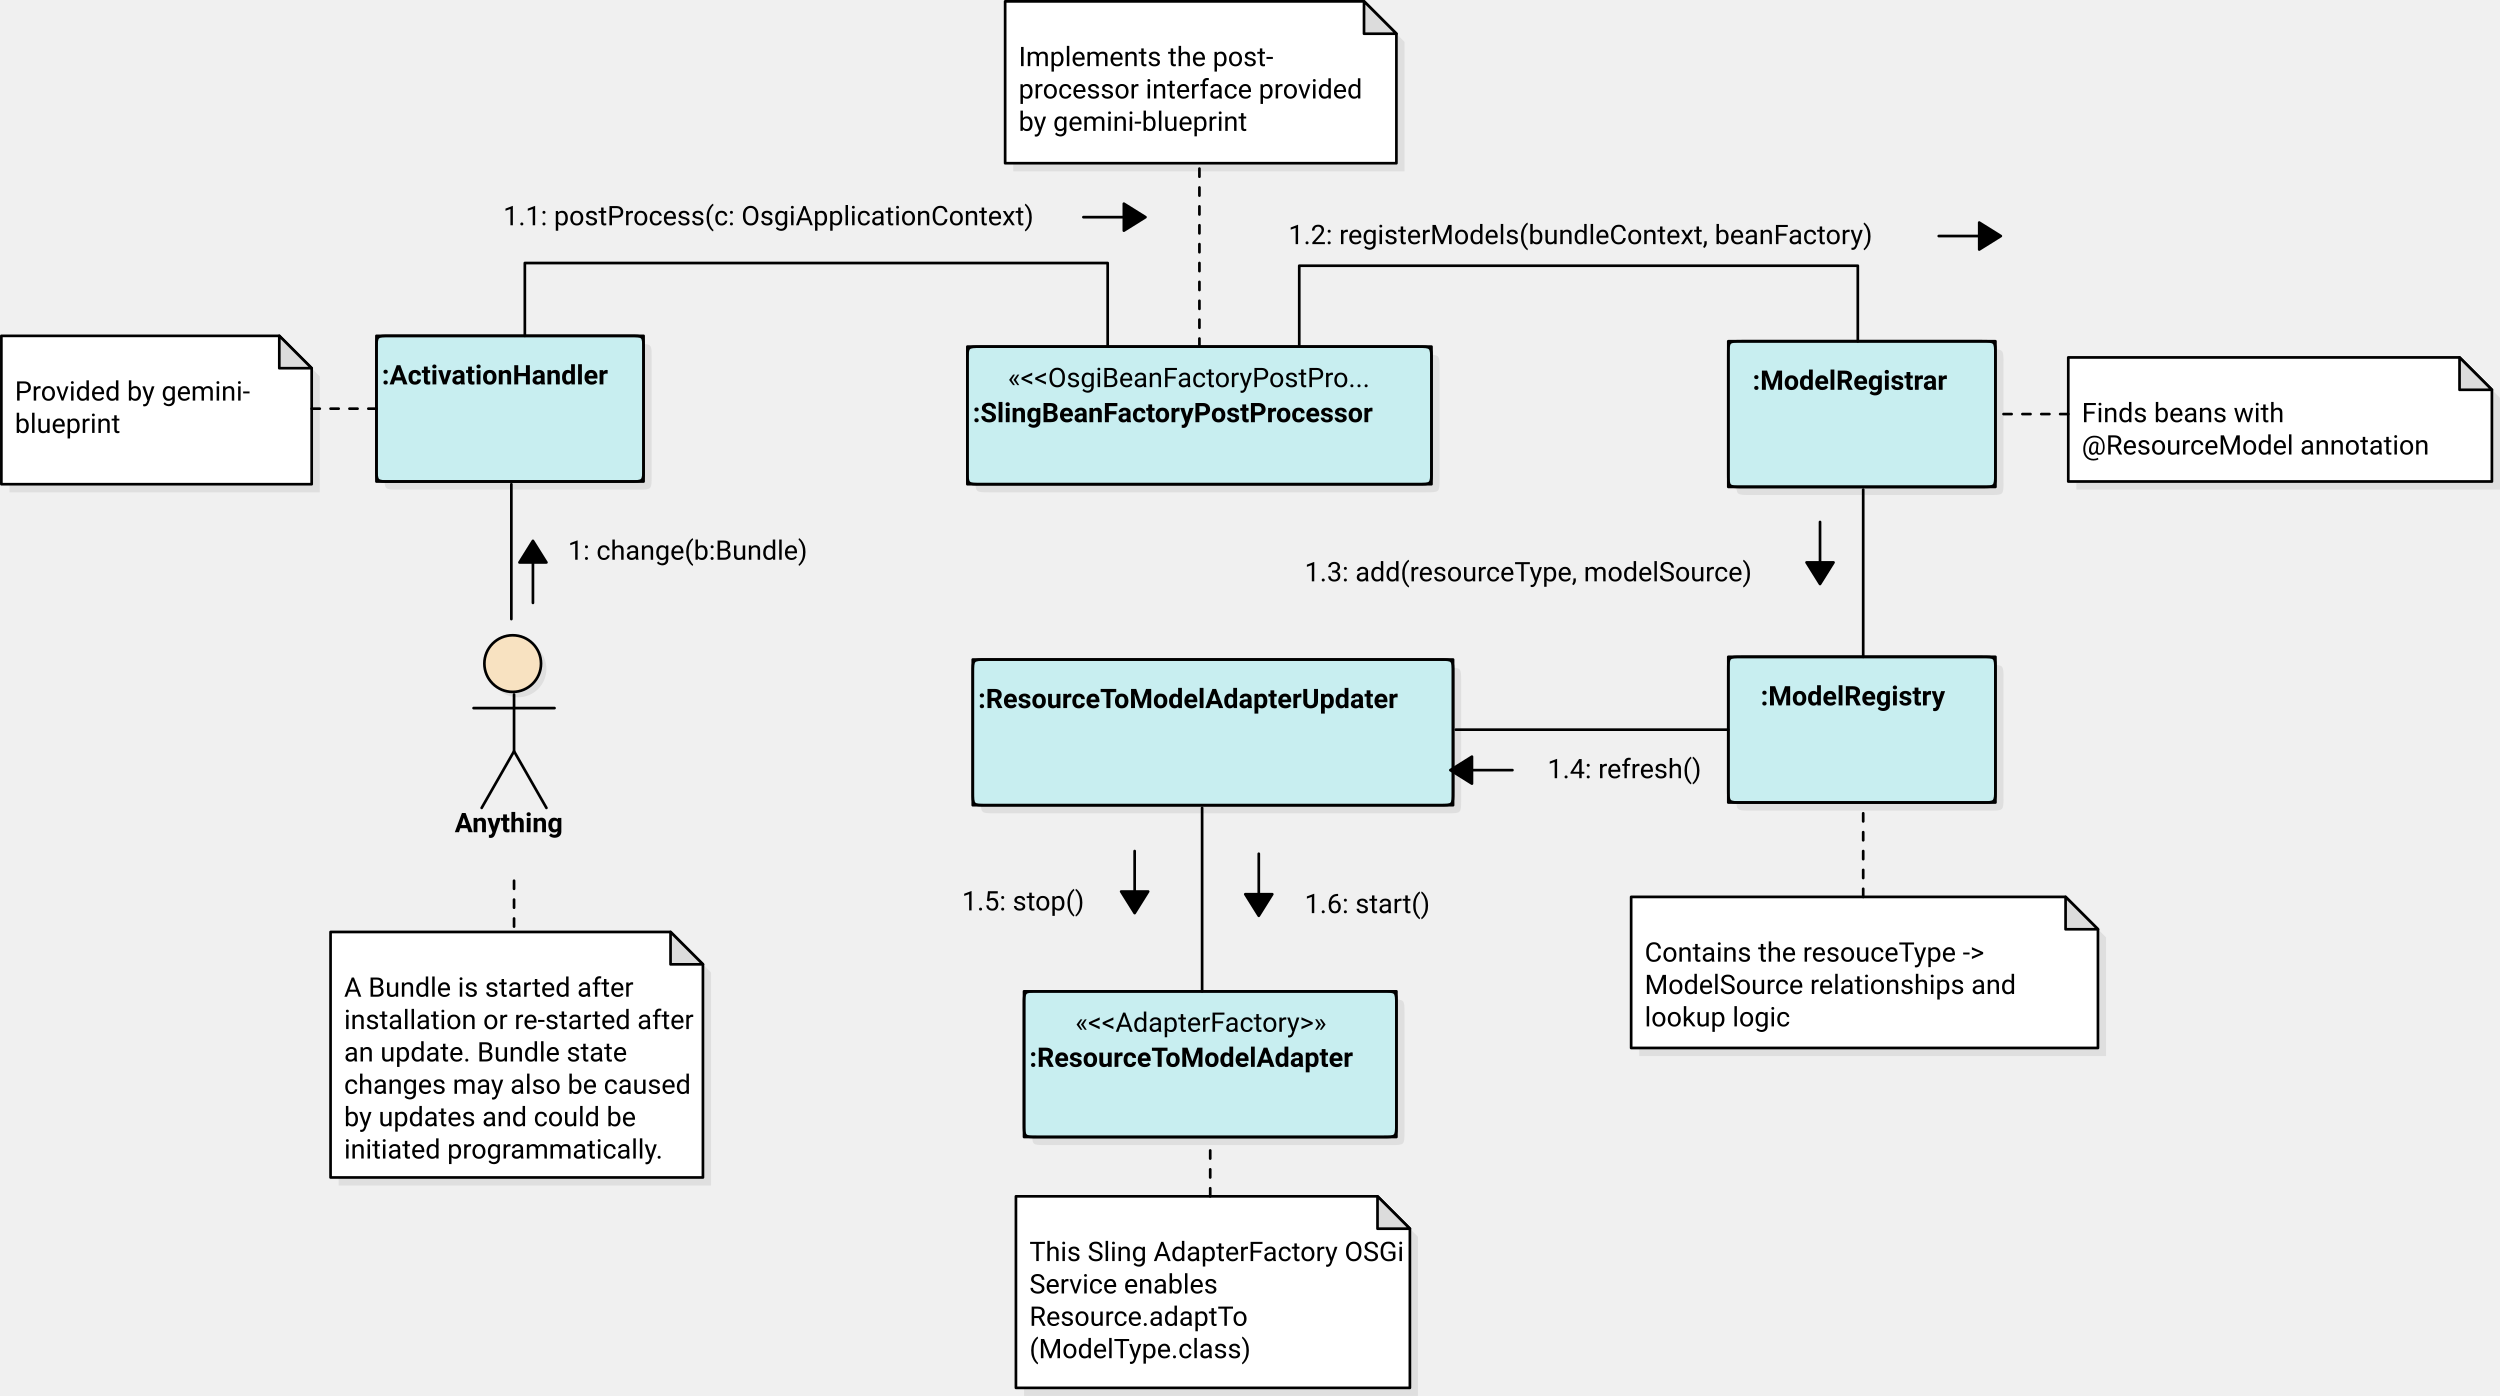
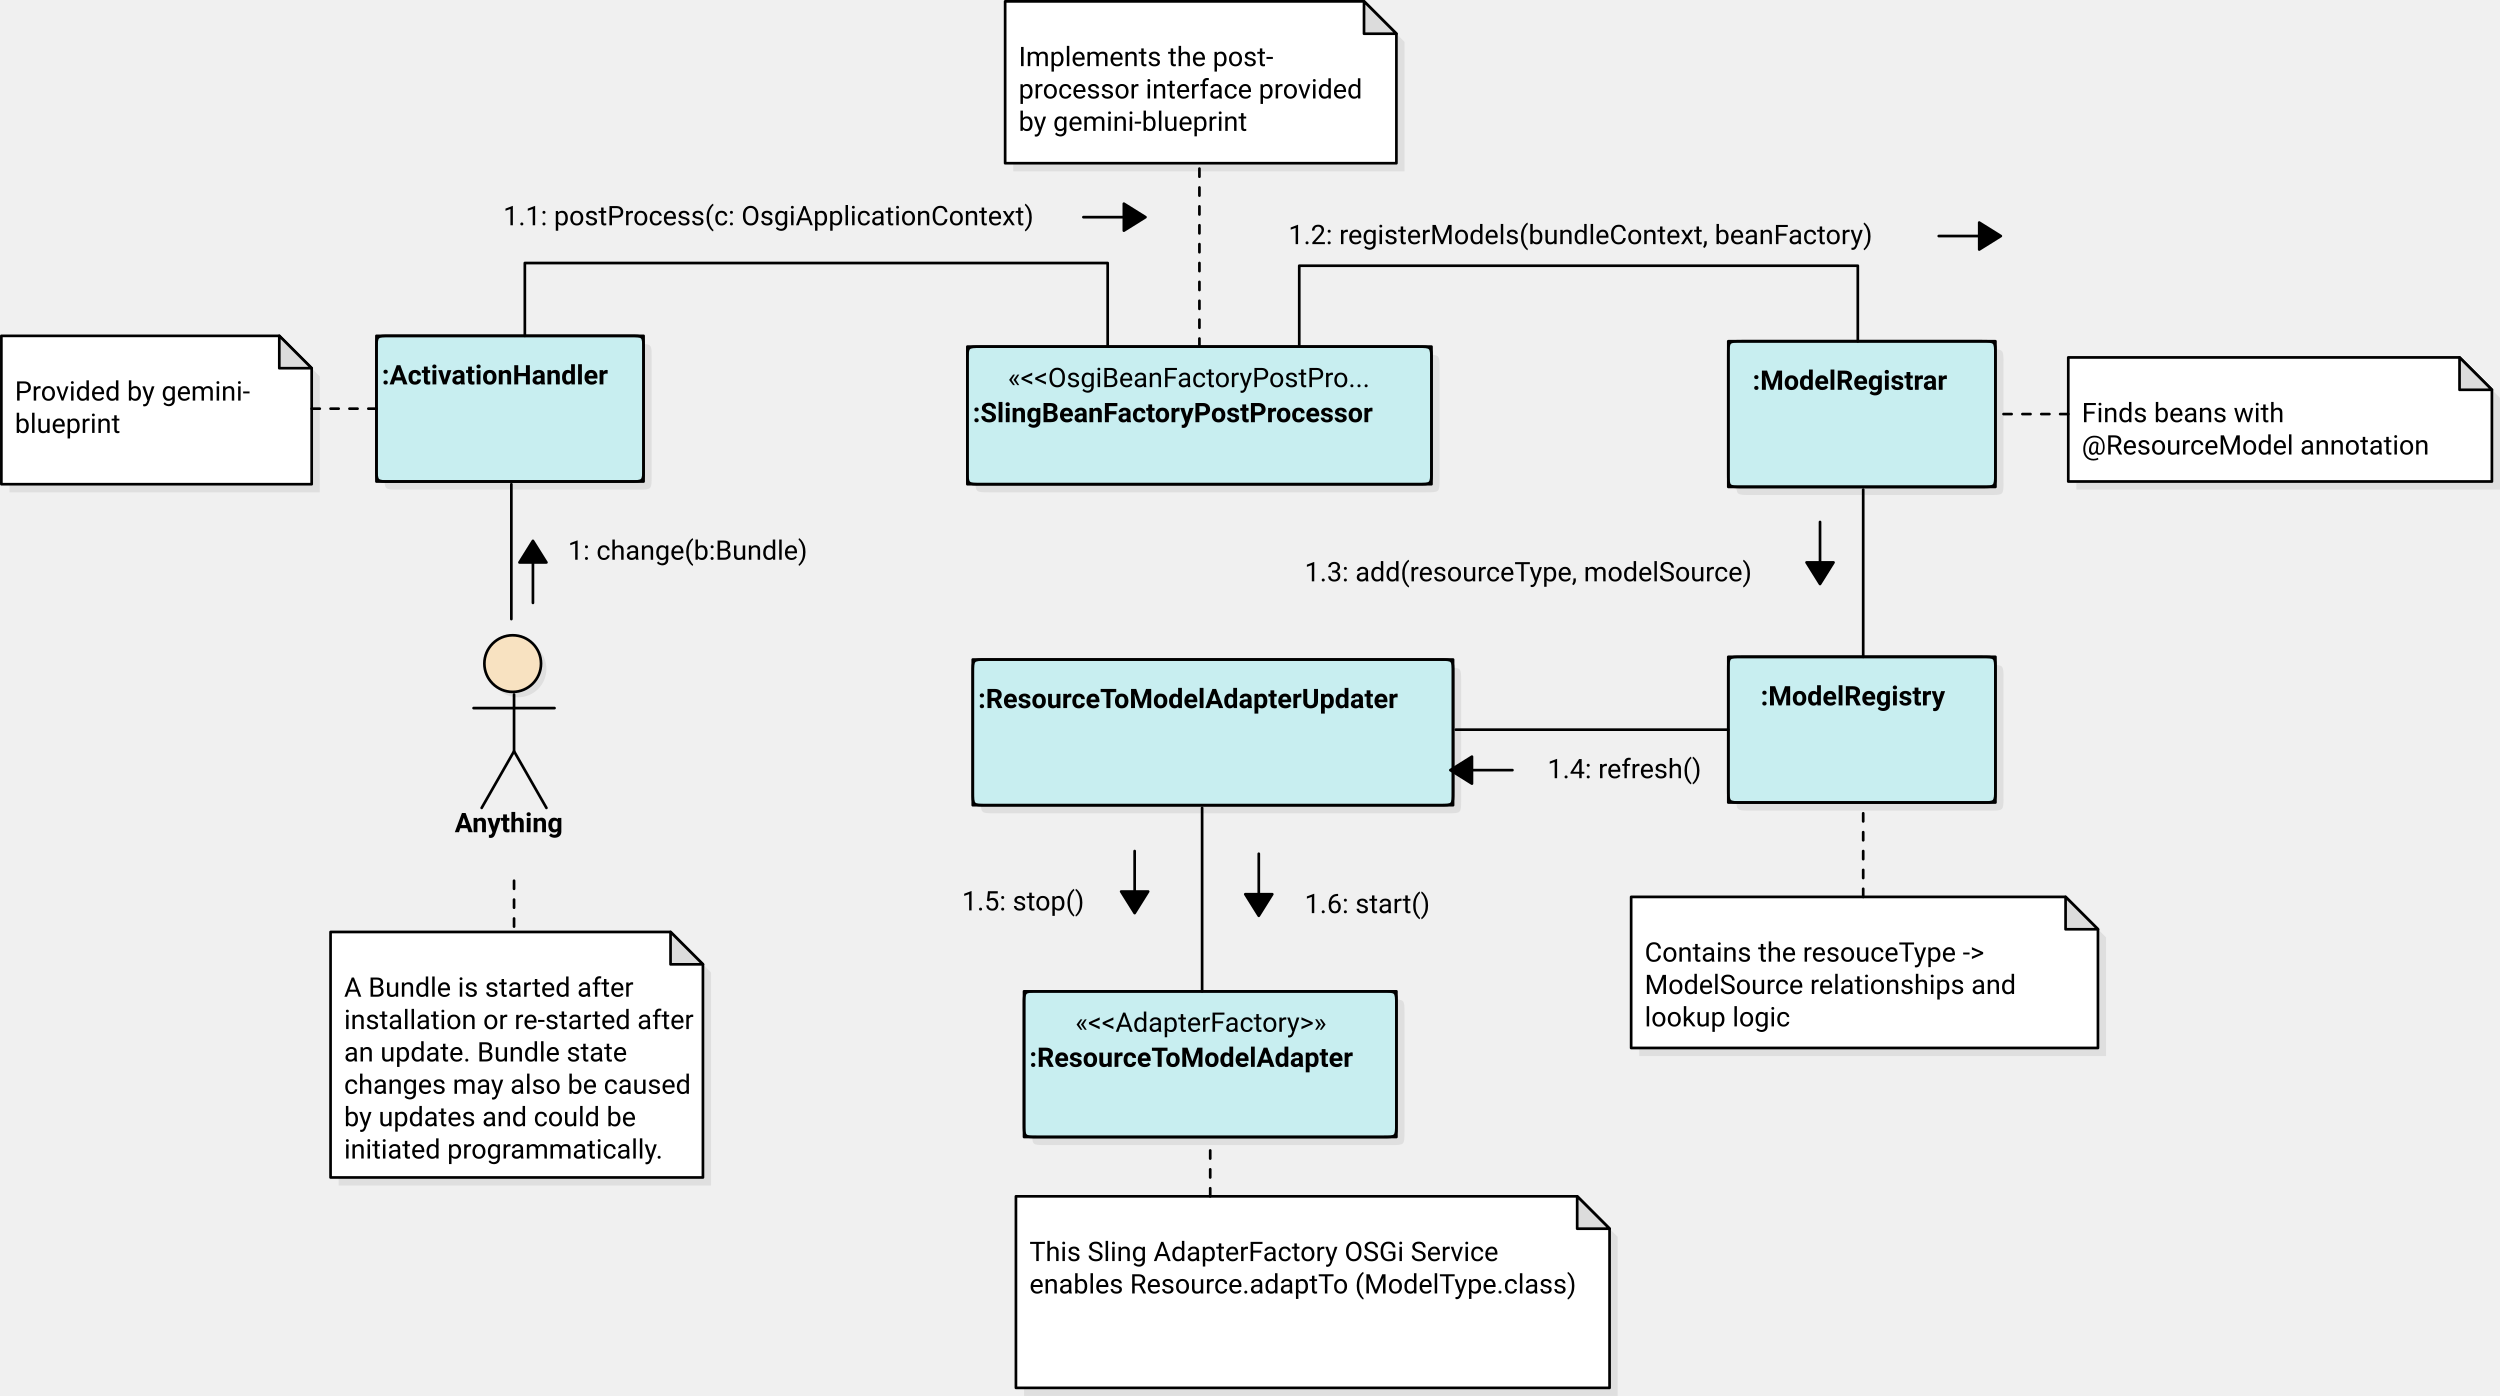
<svg xmlns="http://www.w3.org/2000/svg" version="1.1" preserveAspectRatio="xMidYMid" xml:space="preserve" width="666.91pt" height="372.386pt" viewBox="-0.802 -1.974 666.91 372.386" id="svg2">
  <defs id="defs326" />
  <g transform="matrix(1,0,0,-1,-127.1236,752.9575)" id="g4">
    <g stroke-miterlimit="3" letter-spacing="normal" font-weight="normal" font-style="normal" baseline-shift="0" id="g6" style="font-style:normal;font-weight:normal;letter-spacing:normal;baseline-shift:0px;fill:none;fill-rule:evenodd;stroke:#000000;stroke-width:1;stroke-linecap:round;stroke-linejoin:round;stroke-miterlimit:3">
      <g transform="matrix(0.75,0,0,0.75,0,816.45)" id="g8">
        <g transform="scale(0.959748,-0.959436)" font-size="18" id="g10" style="font-size:18px;font-family:Roboto,sans-serif">
          <path d="m 357,333.5 c 0,-5.8 4.7,-10.5 10.5,-10.5 5.8,0 10.5,4.7 10.5,10.5 0,5.8 -4.7,10.5 -10.5,10.5 -5.8,0 -10.5,-4.7 -10.5,-10.5" id="path12" style="fill:#dfdfdf;stroke:none" />
          <path d="m 355,331.5 c 0,-5.8 4.7,-10.5 10.5,-10.5 5.8,0 10.5,4.7 10.5,10.5 0,5.8 -4.7,10.5 -10.5,10.5 -5.8,0 -10.5,-4.7 -10.5,-10.5" id="path14" style="fill:#f8e2c1;stroke:none" />
          <path d="m 355,331.5 c 0,-5.8 4.7,-10.5 10.5,-10.5 5.8,0 10.5,4.7 10.5,10.5 0,5.8 -4.7,10.5 -10.5,10.5 -5.8,0 -10.5,-4.7 -10.5,-10.5 m 0,0 c 0,-5.8 4.7,-10.5 10.5,-10.5 5.8,0 10.5,4.7 10.5,10.5 0,5.8 -4.7,10.5 -10.5,10.5 -5.8,0 -10.5,-4.7 -10.5,-10.5 m 11,11.5 0,21 m -15,-16 15,0 m 15,0 -15,0 m 0,16 12,21" id="path16" />
          <path d="m 366,364 -12,21" id="path18" />
          <text transform="translate(344,385)" font-size="10" font-weight="bold" id="text20" style="font-weight:bold;font-size:10px;fill:#000000;stroke:none">
            <tspan dx="0" x="0" y="9" id="tspan22">Anything</tspan>
          </text>
          <path d="m 318,218 c 0,-5 0,-5 5,-5 l 89,0 c 5,0 5,0 5,5 l 0,44 c 0,5 0,5 -5,5 l -89,0 c -5,0 -5,0 -5,-5 l 0,-44" id="path24" style="fill:#dfdfdf;stroke:none" />
          <path d="m 315,215 c 0,-5 0,-5 5,-5 l 89,0 c 5,0 5,0 5,5 l 0,44 c 0,5 0,5 -5,5 l -89,0 c -5,0 -5,0 -5,-5 l 0,-44" id="path26" style="fill:#c8eef0;stroke:none" />
          <path d="m 315,215 c 0,-5 0,-5 5,-5 l 89,0 c 5,0 5,0 5,5 l 0,44 c 0,5 0,5 -5,5 l -89,0 c -5,0 -5,0 -5,-5 l 0,-44 m 0,0 c 0,-5 0,-5 5,-5 l 89,0 c 5,0 5,0 5,5 l 0,44 c 0,5 0,5 -5,5 l -89,0 c -5,0 -5,0 -5,-5 l 0,-44" id="path28" />
          <rect x="315" y="210" width="99" height="54" id="rect30" />
          <text transform="translate(317,219)" font-size="10" font-weight="bold" id="text32" style="font-weight:bold;font-size:10px;fill:#000000;stroke:none">
            <tspan dx="0" x="0" y="9" id="tspan34">:ActivationHandler</tspan>
          </text>
          <path d="m 537,222 c 0,-5 0,-5 5,-5 l 162,0 c 5,0 5,0 5,5 l 0,41 c 0,5 0,5 -5,5 l -162,0 c -5,0 -5,0 -5,-5 l 0,-41" id="path36" style="fill:#dfdfdf;stroke:none" />
          <path d="m 534,219 c 0,-5 0,-5 5,-5 l 162,0 c 5,0 5,0 5,5 l 0,41 c 0,5 0,5 -5,5 l -162,0 c -5,0 -5,0 -5,-5 l 0,-41" id="path38" style="fill:#c8eef0;stroke:none" />
          <path d="m 534,219 c 0,-5 0,-5 5,-5 l 162,0 c 5,0 5,0 5,5 l 0,41 c 0,5 0,5 -5,5 l -162,0 c -5,0 -5,0 -5,-5 l 0,-41 m 0,0 c 0,-5 0,-5 5,-5 l 162,0 c 5,0 5,0 5,5 l 0,41 c 0,5 0,5 -5,5 l -162,0 c -5,0 -5,0 -5,-5 l 0,-41" id="path40" />
          <rect x="534" y="214" width="172" height="51" id="rect42" />
          <text transform="translate(549,220)" font-size="10" id="text44" style="font-size:10px;fill:#000000;stroke:none">
            <tspan dx="0" x="0" y="9" id="tspan46">«&lt;&lt;OsgiBeanFactoryPostPro...</tspan>
          </text>
          <text transform="translate(536,233)" font-size="10" font-weight="bold" id="text48" style="font-weight:bold;font-size:10px;fill:#000000;stroke:none">
            <tspan dx="0" x="0" y="9" id="tspan50">:SlingBeanFactoryPostProcessor</tspan>
          </text>
          <path d="m 819,220 c 0,-5 0,-5 5,-5 l 89,0 c 5,0 5,0 5,5 l 0,44 c 0,5 0,5 -5,5 l -89,0 c -5,0 -5,0 -5,-5 l 0,-44" id="path52" style="fill:#dfdfdf;stroke:none" />
          <path d="m 816,217 c 0,-5 0,-5 5,-5 l 89,0 c 5,0 5,0 5,5 l 0,44 c 0,5 0,5 -5,5 l -89,0 c -5,0 -5,0 -5,-5 l 0,-44" id="path54" style="fill:#c8eef0;stroke:none" />
          <path d="m 816,217 c 0,-5 0,-5 5,-5 l 89,0 c 5,0 5,0 5,5 l 0,44 c 0,5 0,5 -5,5 l -89,0 c -5,0 -5,0 -5,-5 l 0,-44 m 0,0 c 0,-5 0,-5 5,-5 l 89,0 c 5,0 5,0 5,5 l 0,44 c 0,5 0,5 -5,5 l -89,0 c -5,0 -5,0 -5,-5 l 0,-44" id="path56" />
          <rect x="816" y="212" width="99" height="54" id="rect58" />
          <text transform="translate(825,221)" font-size="10" font-weight="bold" id="text60" style="font-weight:bold;font-size:10px;fill:#000000;stroke:none">
            <tspan dx="0" x="0" y="9" id="tspan62">:ModelRegistrar</tspan>
          </text>
          <path d="m 819,337 c 0,-5 0,-5 5,-5 l 89,0 c 5,0 5,0 5,5 l 0,44 c 0,5 0,5 -5,5 l -89,0 c -5,0 -5,0 -5,-5 l 0,-44" id="path64" style="fill:#dfdfdf;stroke:none" />
          <path d="m 816,334 c 0,-5 0,-5 5,-5 l 89,0 c 5,0 5,0 5,5 l 0,44 c 0,5 0,5 -5,5 l -89,0 c -5,0 -5,0 -5,-5 l 0,-44" id="path66" style="fill:#c8eef0;stroke:none" />
          <path d="m 816,334 c 0,-5 0,-5 5,-5 l 89,0 c 5,0 5,0 5,5 l 0,44 c 0,5 0,5 -5,5 l -89,0 c -5,0 -5,0 -5,-5 l 0,-44 m 0,0 c 0,-5 0,-5 5,-5 l 89,0 c 5,0 5,0 5,5 l 0,44 c 0,5 0,5 -5,5 l -89,0 c -5,0 -5,0 -5,-5 l 0,-44" id="path68" />
          <rect x="816" y="329" width="99" height="54" id="rect70" />
          <text transform="translate(828,338)" font-size="10" font-weight="bold" id="text72" style="font-weight:bold;font-size:10px;fill:#000000;stroke:none">
            <tspan dx="0" x="0" y="9" id="tspan74">:ModelRegistry</tspan>
          </text>
          <path d="m 539,338 c 0,-5 0,-5 5,-5 l 168,0 c 5,0 5,0 5,5 l 0,44 c 0,5 0,5 -5,5 l -168,0 c -5,0 -5,0 -5,-5 l 0,-44" id="path76" style="fill:#dfdfdf;stroke:none" />
          <path d="m 536,335 c 0,-5 0,-5 5,-5 l 168,0 c 5,0 5,0 5,5 l 0,44 c 0,5 0,5 -5,5 l -168,0 c -5,0 -5,0 -5,-5 l 0,-44" id="path78" style="fill:#c8eef0;stroke:none" />
          <path d="m 536,335 c 0,-5 0,-5 5,-5 l 168,0 c 5,0 5,0 5,5 l 0,44 c 0,5 0,5 -5,5 l -168,0 c -5,0 -5,0 -5,-5 l 0,-44 m 0,0 c 0,-5 0,-5 5,-5 l 168,0 c 5,0 5,0 5,5 l 0,44 c 0,5 0,5 -5,5 l -168,0 c -5,0 -5,0 -5,-5 l 0,-44" id="path80" />
          <rect x="536" y="330" width="178" height="54" id="rect82" />
          <text transform="translate(538,339)" font-size="10" font-weight="bold" id="text84" style="font-weight:bold;font-size:10px;fill:#000000;stroke:none">
            <tspan dx="0" x="0" y="9" id="tspan86">:ResourceToModelAdapterUpdater</tspan>
          </text>
          <path d="m 558,461 c 0,-5 0,-5 5,-5 l 128,0 c 5,0 5,0 5,5 l 0,44 c 0,5 0,5 -5,5 l -128,0 c -5,0 -5,0 -5,-5 l 0,-44" id="path88" style="fill:#dfdfdf;stroke:none" />
          <path d="m 555,458 c 0,-5 0,-5 5,-5 l 128,0 c 5,0 5,0 5,5 l 0,44 c 0,5 0,5 -5,5 l -128,0 c -5,0 -5,0 -5,-5 l 0,-44" id="path90" style="fill:#c8eef0;stroke:none" />
          <path d="m 555,458 c 0,-5 0,-5 5,-5 l 128,0 c 5,0 5,0 5,5 l 0,44 c 0,5 0,5 -5,5 l -128,0 c -5,0 -5,0 -5,-5 l 0,-44 m 0,0 c 0,-5 0,-5 5,-5 l 128,0 c 5,0 5,0 5,5 l 0,44 c 0,5 0,5 -5,5 l -128,0 c -5,0 -5,0 -5,-5 l 0,-44" id="path92" />
          <rect x="555" y="453" width="138" height="54" id="rect94" />
          <text transform="translate(574,459)" font-size="10" id="text96" style="font-size:10px;fill:#000000;stroke:none">
            <tspan dx="0" x="0" y="9" id="tspan98">«&lt;&lt;AdapterFactory&gt;»</tspan>
          </text>
          <text transform="translate(557,472)" font-size="10" font-weight="bold" id="text100" style="font-weight:bold;font-size:10px;fill:#000000;stroke:none">
            <tspan dx="0" x="0" y="9" id="tspan102">:ResourceToModelAdapter</tspan>
          </text>
-           <path d="m 555,532 0,71 146,0 0,-59 -12,-12 -134,0" id="path104" style="fill:#dfdfdf;stroke:none" />
-           <path d="m 552,529 0,71 146,0 0,-59 -12,-12 -134,0" id="path106" style="fill:#ffffff" />
-           <path d="m 686,529 0,12 12,0 -12,-12" id="path108" style="fill:#dcdcdc" />
+           <path d="m 555,532 0,71 220,0 0,-59 -12,-12 -134,0" id="path104" style="fill:#dfdfdf;stroke:none" />
+           <path d="m 552,529 0,71 220,0 0,-59 -12,-12 -208,0" id="path106" style="fill:#ffffff" />
+           <path d="m 760,529 0,12 12,0 -12,-12" id="path108" style="fill:#dcdcdc" />
        </g>
        <g transform="scale(0.959748,0.959436)" font-size="10" id="g110" style="font-size:10px;font-family:Roboto,sans-serif">
          <text transform="scale(1,-1)" id="text112" style="fill:#000000;stroke:none">
-             <tspan dx="0" x="557" y="553" id="tspan114">This Sling AdapterFactory OSGi </tspan>
+             <tspan dx="0" x="557" y="553" id="tspan114">This Sling AdapterFactory OSGi Service</tspan>
          </text>
          <text transform="scale(1,-1)" id="text116" style="fill:#000000;stroke:none">
-             <tspan dx="0" x="557" y="565" id="tspan118">Service enables </tspan>
-           </text>
-           <text transform="scale(1,-1)" id="text120" style="fill:#000000;stroke:none">
-             <tspan dx="0" x="557" y="577" id="tspan122">Resource.adaptTo</tspan>
-           </text>
-           <text transform="scale(1,-1)" id="text124" style="fill:#000000;stroke:none">
-             <tspan dx="0" x="557" y="589" id="tspan126">(ModelType.class)</tspan>
+             <tspan dx="0" x="557" y="565" id="tspan118">enables Resource.adaptTo (ModelType.class)</tspan>
          </text>
        </g>
        <g transform="scale(0.959748,-0.959436)" id="g128">
          <path d="m 783,421 0,56 173,0 0,-44 -12,-12 -161,0" id="path130" style="fill:#dfdfdf;stroke:none" />
          <path d="m 780,418 0,56 173,0 0,-44 -12,-12 -161,0" id="path132" style="fill:#ffffff" />
          <path d="m 941,418 0,12 12,0 -12,-12" id="path134" style="fill:#dcdcdc" />
        </g>
        <g transform="scale(0.959748,0.959436)" font-size="10" id="g136" style="font-size:10px;font-family:Roboto,sans-serif">
          <text transform="scale(1,-1)" id="text138" style="fill:#000000;stroke:none">
            <tspan dx="0" x="785" y="442" id="tspan140">Contains the resouceType -&gt; </tspan>
          </text>
          <text transform="scale(1,-1)" id="text142" style="fill:#000000;stroke:none">
            <tspan dx="0" x="785" y="454" id="tspan144">ModelSource relationships and </tspan>
          </text>
          <text transform="scale(1,-1)" id="text146" style="fill:#000000;stroke:none">
            <tspan dx="0" x="785" y="466" id="tspan148">lookup logic</tspan>
          </text>
        </g>
        <g transform="scale(0.959748,-0.959436)" id="g150">
          <path d="m 301,434 0,91 138,0 0,-79 -12,-12 -126,0" id="path152" style="fill:#dfdfdf;stroke:none" />
          <path d="m 298,431 0,91 138,0 0,-79 -12,-12 -126,0" id="path154" style="fill:#ffffff" />
          <path d="m 424,431 0,12 12,0 -12,-12" id="path156" style="fill:#dcdcdc" />
        </g>
        <g transform="scale(0.959748,0.959436)" font-size="10" id="g158" style="font-size:10px;font-family:Roboto,sans-serif">
          <text transform="scale(1,-1)" id="text160" style="fill:#000000;stroke:none">
            <tspan dx="0" x="303" y="455" id="tspan162">A Bundle is started after </tspan>
          </text>
          <text transform="scale(1,-1)" id="text164" style="fill:#000000;stroke:none">
            <tspan dx="0" x="303" y="467" id="tspan166">installation or re-started after </tspan>
          </text>
          <text transform="scale(1,-1)" id="text168" style="fill:#000000;stroke:none">
            <tspan dx="0" x="303" y="479" id="tspan170">an update. Bundle state </tspan>
          </text>
          <text transform="scale(1,-1)" id="text172" style="fill:#000000;stroke:none">
            <tspan dx="0" x="303" y="491" id="tspan174">changes may also be caused </tspan>
          </text>
          <text transform="scale(1,-1)" id="text176" style="fill:#000000;stroke:none">
            <tspan dx="0" x="303" y="503" id="tspan178">by updates and could be </tspan>
          </text>
          <text transform="scale(1,-1)" id="text180" style="fill:#000000;stroke:none">
            <tspan dx="0" x="303" y="515" id="tspan182">initiated programmatically.</tspan>
          </text>
        </g>
        <g transform="scale(0.959748,-0.959436)" id="g184">
          <path d="m 945,221 0,46 157,0 0,-34 -12,-12 -145,0" id="path186" style="fill:#dfdfdf;stroke:none" />
          <path d="m 942,218 0,46 157,0 0,-34 -12,-12 -145,0" id="path188" style="fill:#ffffff" />
          <path d="m 1087,218 0,12 12,0 -12,-12" id="path190" style="fill:#dcdcdc" />
        </g>
        <g transform="scale(0.959748,0.959436)" font-size="10" id="g192" style="font-size:10px;font-family:Roboto,sans-serif">
          <text transform="scale(1,-1)" id="text194" style="fill:#000000;stroke:none">
            <tspan dx="0" x="947" y="242" id="tspan196">Finds beans with </tspan>
          </text>
          <text transform="scale(1,-1)" id="text198" style="fill:#000000;stroke:none">
            <tspan dx="0" x="947" y="254" id="tspan200">@ResourceModel annotation</tspan>
          </text>
        </g>
        <g transform="scale(0.959748,-0.959436)" id="g202">
          <path d="m 179,213 0,55 115,0 0,-43 -12,-12 -103,0" id="path204" style="fill:#dfdfdf;stroke:none" />
          <path d="m 176,210 0,55 115,0 0,-43 -12,-12 -103,0" id="path206" style="fill:#ffffff" />
          <path d="m 279,210 0,12 12,0 -12,-12" id="path208" style="fill:#dcdcdc" />
        </g>
        <g transform="scale(0.959748,0.959436)" font-size="10" id="g210" style="font-size:10px;font-family:Roboto,sans-serif">
          <text transform="scale(1,-1)" id="text212" style="fill:#000000;stroke:none">
            <tspan dx="0" x="181" y="234" id="tspan214">Provided by gemini-</tspan>
          </text>
          <text transform="scale(1,-1)" id="text216" style="fill:#000000;stroke:none">
            <tspan dx="0" x="181" y="246" id="tspan218">blueprint</tspan>
          </text>
        </g>
        <g transform="scale(0.959748,-0.959436)" id="g220">
          <path d="m 551,89 0,60 145,0 0,-48 -12,-12 -133,0" id="path222" style="fill:#dfdfdf;stroke:none" />
          <path d="m 548,86 0,60 145,0 0,-48 -12,-12 -133,0" id="path224" style="fill:#ffffff" />
          <path d="m 681,86 0,12 12,0 -12,-12" id="path226" style="fill:#dcdcdc" />
        </g>
        <g transform="scale(0.959748,0.959436)" font-size="10" id="g228" style="font-size:10px;font-family:Roboto,sans-serif">
          <text transform="scale(1,-1)" id="text230" style="fill:#000000;stroke:none">
            <tspan dx="0" x="553" y="110" id="tspan232">Implements the post-</tspan>
          </text>
          <text transform="scale(1,-1)" id="text234" style="fill:#000000;stroke:none">
            <tspan dx="0" x="553" y="122" id="tspan236">processor interface provided </tspan>
          </text>
          <text transform="scale(1,-1)" id="text238" style="fill:#000000;stroke:none">
            <tspan dx="0" x="553" y="134" id="tspan240">by gemini-blueprint</tspan>
          </text>
        </g>
        <g transform="scale(0.959748,-0.959436)" font-size="10" id="g242" style="font-size:10px;font-family:Roboto,sans-serif">
          <path d="m 942,239 -24,0" id="path244" style="stroke-dasharray:3, 4" />
          <path d="m 370,210 0,-27 m 0,0 216,0 m 0,0 0,31" id="path246" />
          <path d="m 657,214 0,-30 m 0,0 207,0 m 0,0 0,28" id="path248" />
          <path d="m 866,267 0,62" id="path250" />
          <path d="m 365,315 0,-50" id="path252" />
          <path d="m 366,412 0,17" id="path254" style="stroke-dasharray:3, 4" />
          <path d="m 624,529 0,-17" id="path256" style="stroke-dasharray:3, 4" />
          <path d="m 315,237 -24,0" id="path258" style="stroke-dasharray:3, 4" />
          <path d="m 620,214 0,-66" id="path260" style="stroke-dasharray:3, 4" />
          <path d="m 816,356 -101,0" id="path262" />
          <path d="m 621,385 0,68" id="path264" />
          <path d="m 866,418 0,-31" id="path266" style="stroke-dasharray:3, 4" />
          <text transform="translate(386,284)" id="text268" style="fill:#000000;stroke:none">
            <tspan dx="0" x="0" y="9" id="tspan270">1: change(b:Bundle)</tspan>
          </text>
          <path d="m 373,309 0,-15" id="path272" />
          <path d="m 373,294 5,0 -5,-8 -5,8 5,0" id="path274" style="fill:#000000" />
          <text transform="translate(362,160)" id="text276" style="fill:#000000;stroke:none">
            <tspan dx="0" x="0" y="9" id="tspan278">1.1: postProcess(c: OsgiApplicationContext)</tspan>
          </text>
          <path d="m 577,166 15,0" id="path280" />
          <path d="m 592,166 0,-5 8,5 -8,5 0,-5" id="path282" style="fill:#000000" />
          <text transform="translate(653,167)" id="text284" style="fill:#000000;stroke:none">
            <tspan dx="0" x="0" y="9" id="tspan286">1.2: registerModels(bundleContext, beanFactory)</tspan>
          </text>
          <path d="m 894,173 15,0" id="path288" />
          <path d="m 909,173 0,-5 8,5 -8,5 0,-5" id="path290" style="fill:#000000" />
          <text transform="translate(659,292)" id="text292" style="fill:#000000;stroke:none">
            <tspan dx="0" x="0" y="9" id="tspan294">1.3: add(resourceType, modelSource)</tspan>
          </text>
          <path d="m 850,279 0,15" id="path296" />
          <path d="m 850,294 5,0 -5,8 -5,-8 5,0" id="path298" style="fill:#000000" />
          <text transform="translate(749,365)" id="text300" style="fill:#000000;stroke:none">
            <tspan dx="0" x="0" y="9" id="tspan302">1.4: refresh()</tspan>
          </text>
          <path d="m 736,371 -15,0" id="path304" />
          <path d="m 721,371 0,5 -8,-5 8,-5 0,5" id="path306" style="fill:#000000" />
          <text transform="translate(532,414)" id="text308" style="fill:#000000;stroke:none">
            <tspan dx="0" x="0" y="9" id="tspan310">1.5: stop()</tspan>
          </text>
          <path d="m 596,401 0,15" id="path312" />
          <path d="m 596,416 5,0 -5,8 -5,-8 5,0" id="path314" style="fill:#000000" />
          <text transform="translate(659,415)" id="text316" style="fill:#000000;stroke:none">
            <tspan dx="0" x="0" y="9" id="tspan318">1.6: start()</tspan>
          </text>
          <path d="m 642,402 0,15" id="path320" />
          <path d="m 642,417 5,0 -5,8 -5,-8 5,0" id="path322" style="fill:#000000" />
        </g>
      </g>
    </g>
  </g>
</svg>
